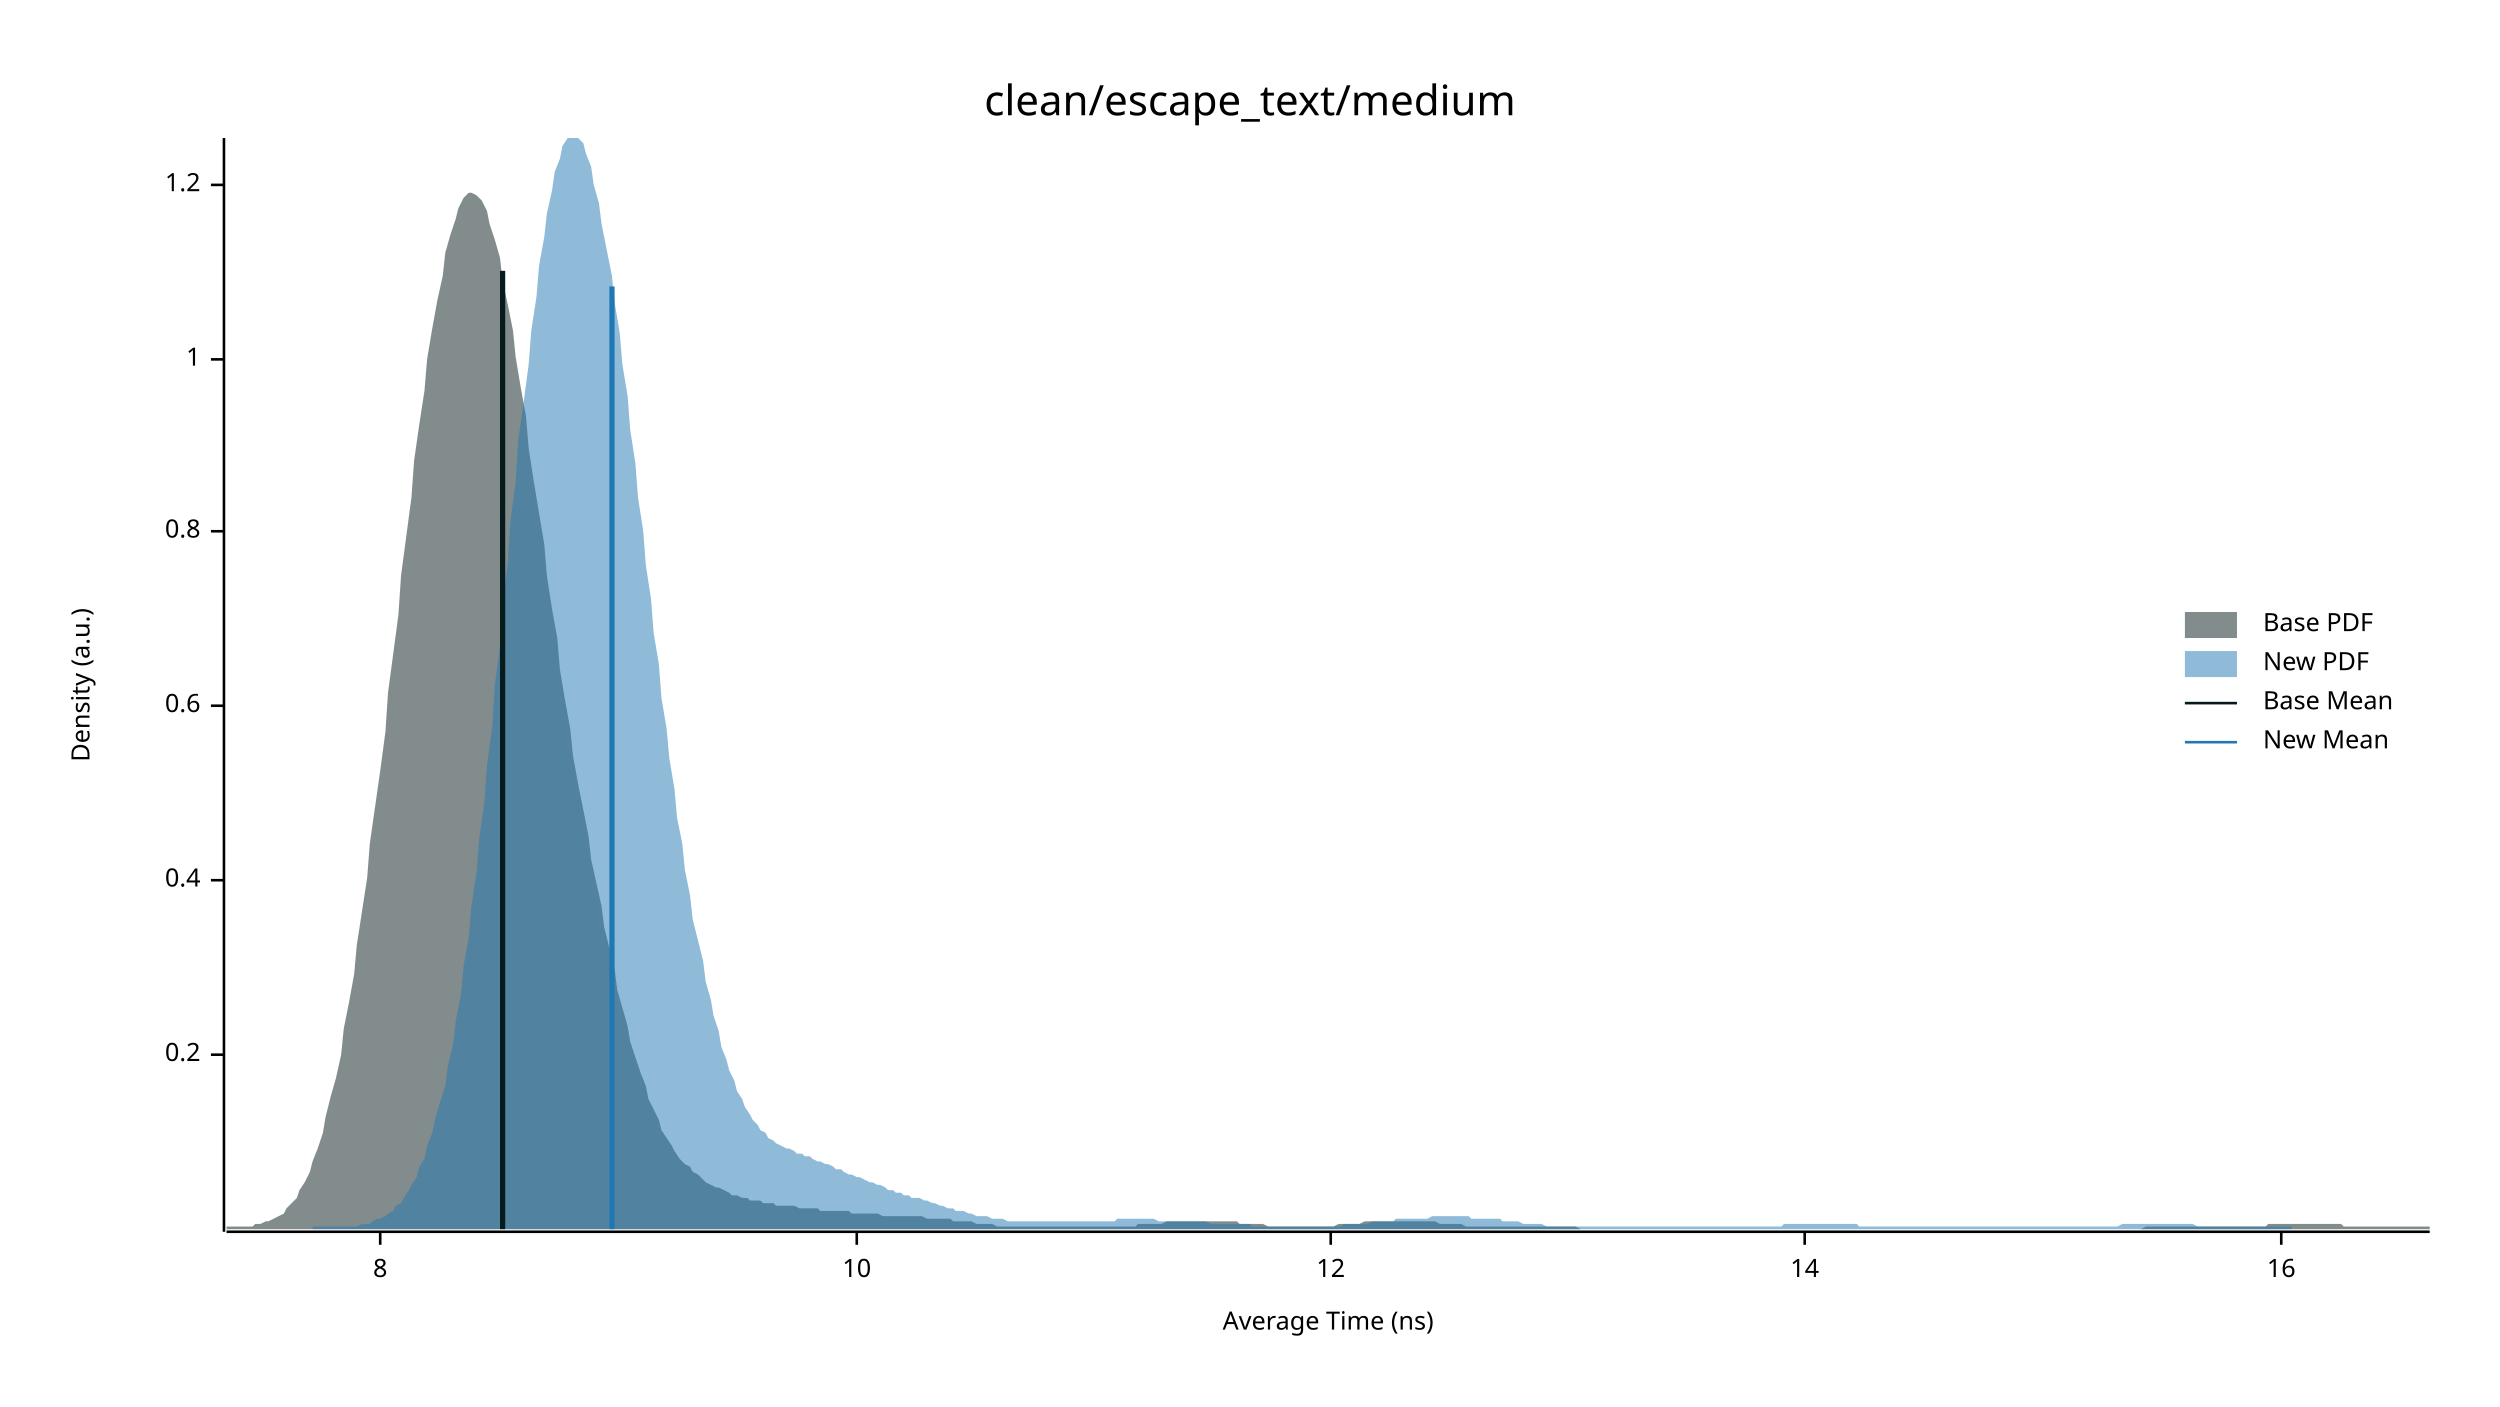
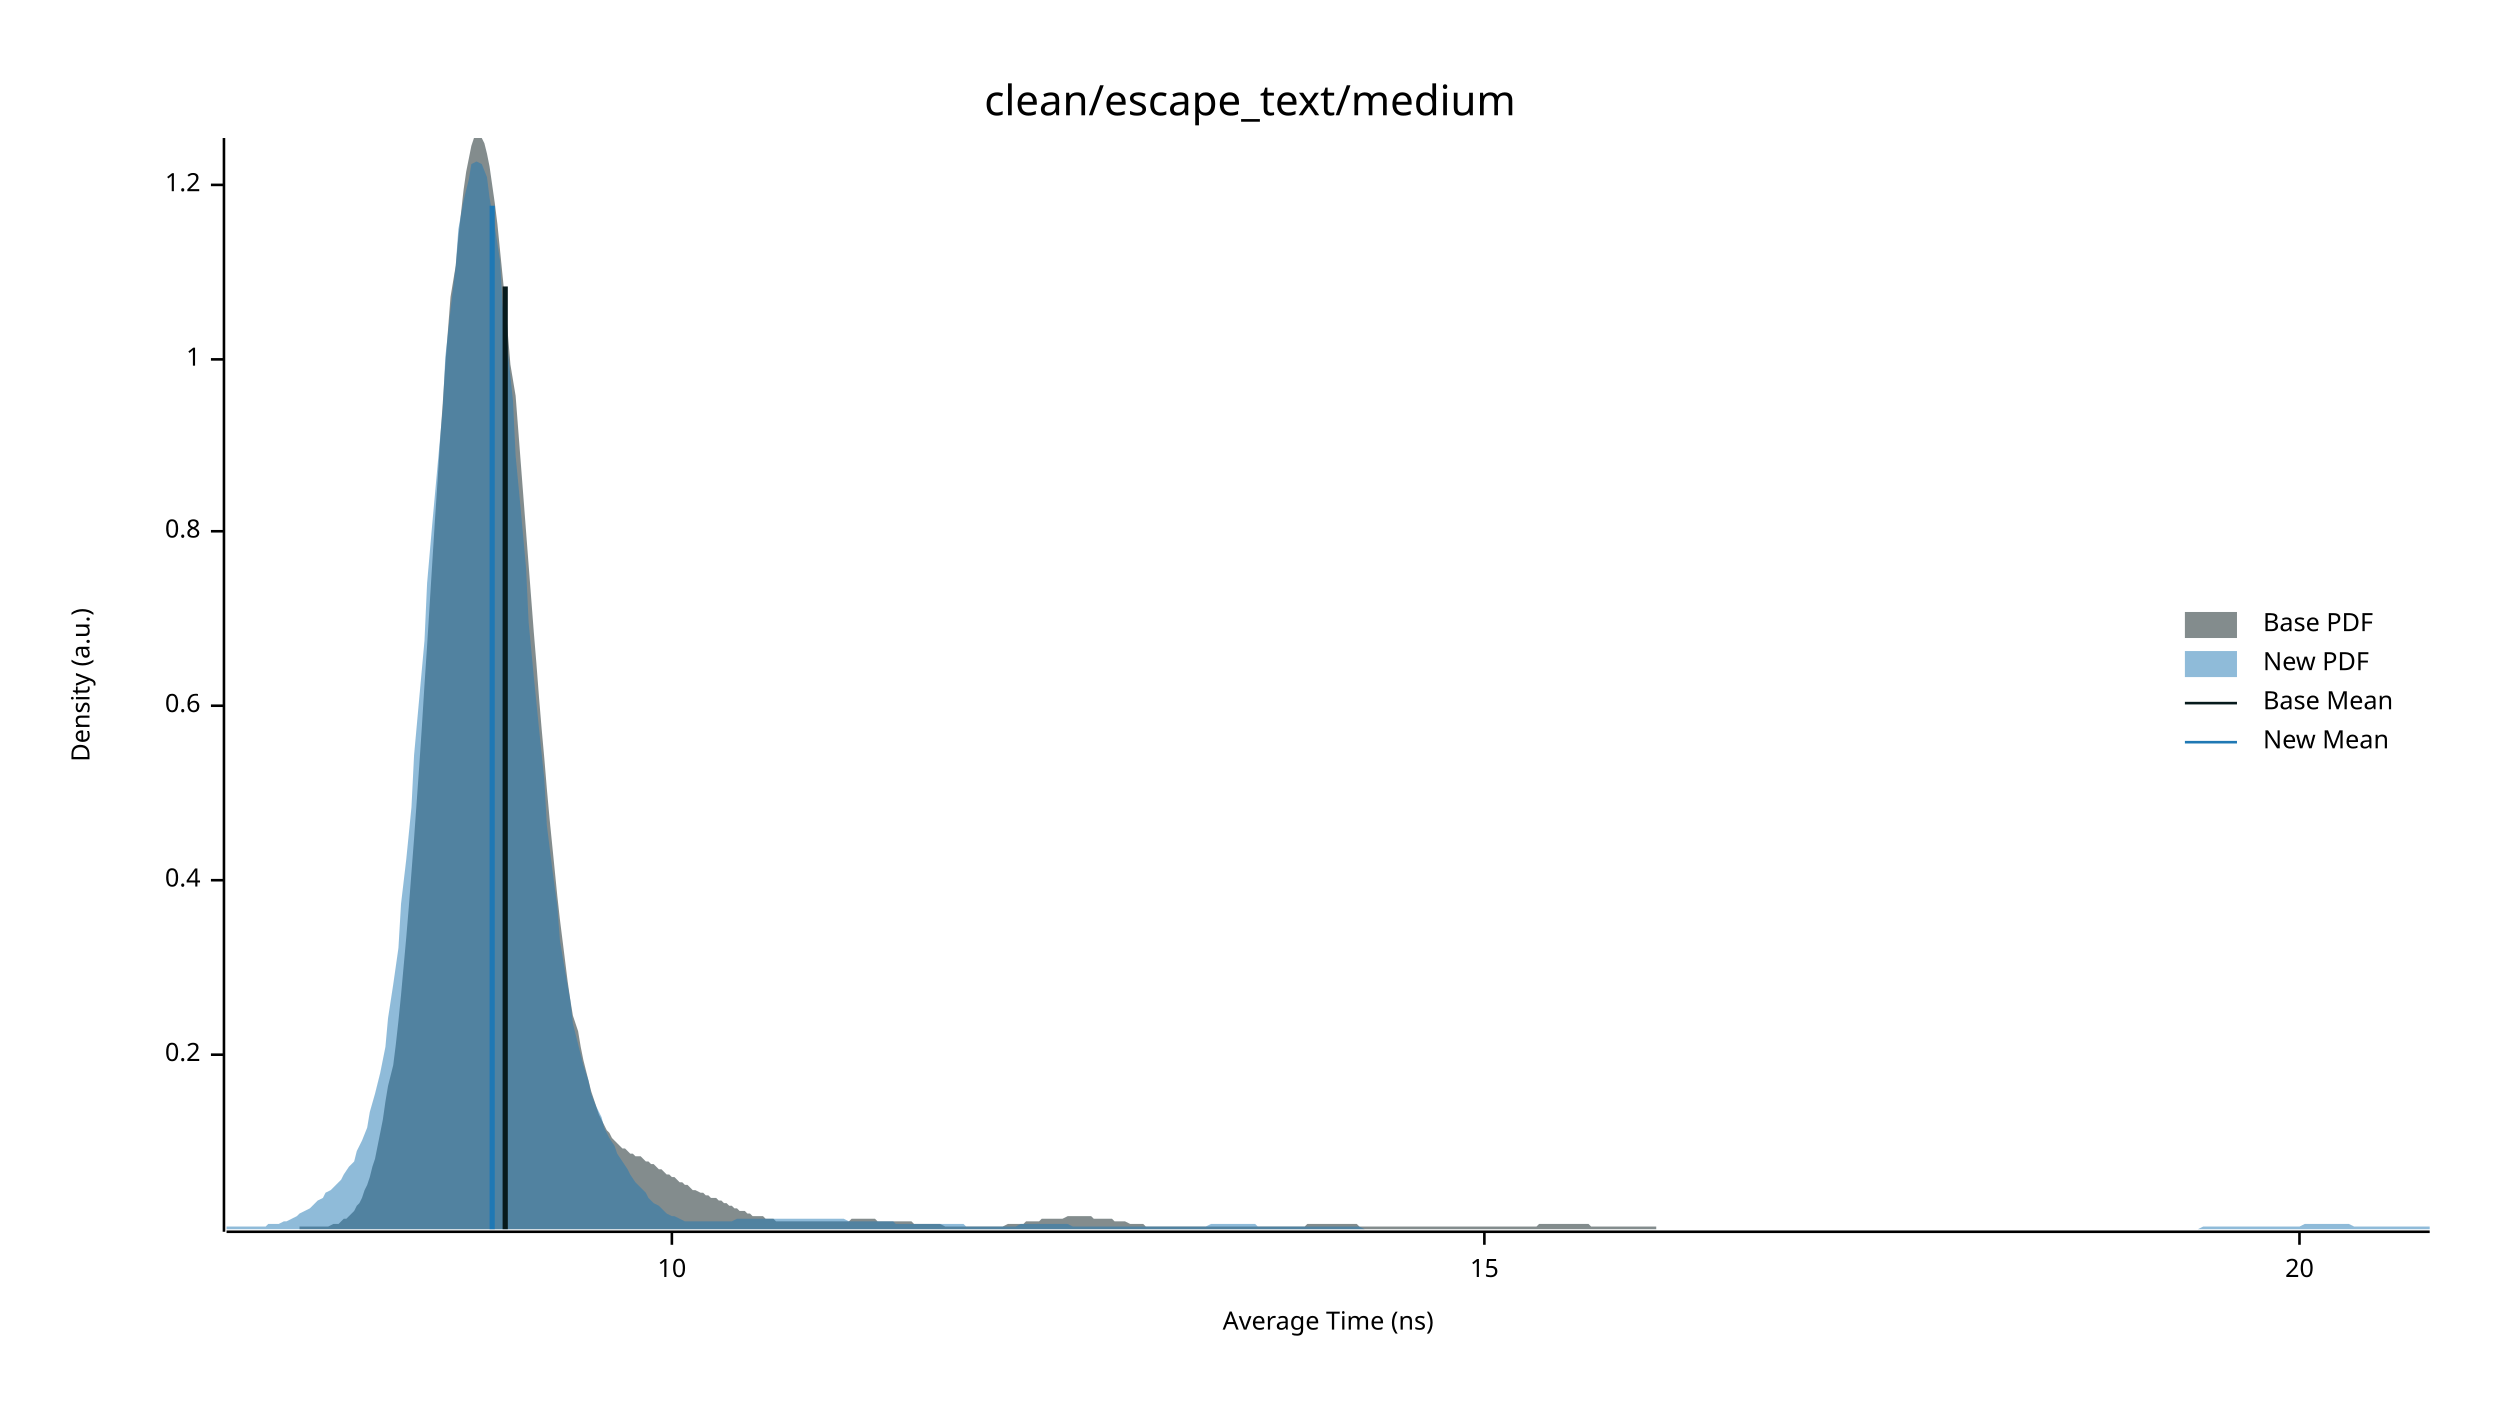
<svg xmlns="http://www.w3.org/2000/svg" width="960" height="540" viewBox="0 0 960 540">
  <text x="480" y="32" dy="0.76em" text-anchor="middle" font-family="sans-serif" font-size="16.129" opacity="1" fill="#000000">
clean/escape_text/medium
</text>
  <text x="27" y="263" dy="0.76em" text-anchor="middle" font-family="sans-serif" font-size="9.677" opacity="1" fill="#000000" transform="rotate(270, 27, 263)">
Density (a.u.)
</text>
  <text x="510" y="513" dy="-0.5ex" text-anchor="middle" font-family="sans-serif" font-size="9.677" opacity="1" fill="#000000">
Average Time (ns)
</text>
  <polyline fill="none" opacity="1" stroke="#000000" stroke-width="1" points="86,53 86,473 " />
  <text x="77" y="405" dy="0.5ex" text-anchor="end" font-family="sans-serif" font-size="9.677" opacity="1" fill="#000000">
0.2
</text>
  <polyline fill="none" opacity="1" stroke="#000000" stroke-width="1" points="81,405 86,405 " />
  <text x="77" y="338" dy="0.5ex" text-anchor="end" font-family="sans-serif" font-size="9.677" opacity="1" fill="#000000">
0.4
</text>
  <polyline fill="none" opacity="1" stroke="#000000" stroke-width="1" points="81,338 86,338 " />
  <text x="77" y="271" dy="0.5ex" text-anchor="end" font-family="sans-serif" font-size="9.677" opacity="1" fill="#000000">
0.6
</text>
  <polyline fill="none" opacity="1" stroke="#000000" stroke-width="1" points="81,271 86,271 " />
  <text x="77" y="204" dy="0.5ex" text-anchor="end" font-family="sans-serif" font-size="9.677" opacity="1" fill="#000000">
0.8
</text>
  <polyline fill="none" opacity="1" stroke="#000000" stroke-width="1" points="81,204 86,204 " />
  <text x="77" y="138" dy="0.5ex" text-anchor="end" font-family="sans-serif" font-size="9.677" opacity="1" fill="#000000">
1
</text>
  <polyline fill="none" opacity="1" stroke="#000000" stroke-width="1" points="81,138 86,138 " />
  <text x="77" y="71" dy="0.5ex" text-anchor="end" font-family="sans-serif" font-size="9.677" opacity="1" fill="#000000">
1.2
</text>
  <polyline fill="none" opacity="1" stroke="#000000" stroke-width="1" points="81,71 86,71 " />
  <polyline fill="none" opacity="1" stroke="#000000" stroke-width="1" points="87,473 933,473 " />
-   <text x="146" y="483" dy="0.76em" text-anchor="middle" font-family="sans-serif" font-size="9.677" opacity="1" fill="#000000">
- 8
- </text>
-   <polyline fill="none" opacity="1" stroke="#000000" stroke-width="1" points="146,473 146,478 " />
-   <text x="329" y="483" dy="0.76em" text-anchor="middle" font-family="sans-serif" font-size="9.677" opacity="1" fill="#000000">
+   <text x="258" y="483" dy="0.76em" text-anchor="middle" font-family="sans-serif" font-size="9.677" opacity="1" fill="#000000">
10
</text>
-   <polyline fill="none" opacity="1" stroke="#000000" stroke-width="1" points="329,473 329,478 " />
-   <text x="511" y="483" dy="0.76em" text-anchor="middle" font-family="sans-serif" font-size="9.677" opacity="1" fill="#000000">
- 12
+   <polyline fill="none" opacity="1" stroke="#000000" stroke-width="1" points="258,473 258,478 " />
+   <text x="570" y="483" dy="0.76em" text-anchor="middle" font-family="sans-serif" font-size="9.677" opacity="1" fill="#000000">
+ 15
</text>
-   <polyline fill="none" opacity="1" stroke="#000000" stroke-width="1" points="511,473 511,478 " />
-   <text x="693" y="483" dy="0.76em" text-anchor="middle" font-family="sans-serif" font-size="9.677" opacity="1" fill="#000000">
- 14
+   <polyline fill="none" opacity="1" stroke="#000000" stroke-width="1" points="570,473 570,478 " />
+   <text x="883" y="483" dy="0.76em" text-anchor="middle" font-family="sans-serif" font-size="9.677" opacity="1" fill="#000000">
+ 20
</text>
-   <polyline fill="none" opacity="1" stroke="#000000" stroke-width="1" points="693,473 693,478 " />
-   <text x="876" y="483" dy="0.76em" text-anchor="middle" font-family="sans-serif" font-size="9.677" opacity="1" fill="#000000">
- 16
- </text>
-   <polyline fill="none" opacity="1" stroke="#000000" stroke-width="1" points="876,473 876,478 " />
-   <polygon opacity="0.5" fill="#071A1C" points="87,471 88,471 90,471 92,471 93,471 95,471 97,471 98,470 100,470 102,469 103,469 105,468 107,467 109,466 110,464 112,462 114,460 115,457 117,454 119,450 120,446 122,441 124,435 125,429 127,421 129,414 131,405 132,395 134,385 136,374 137,363 139,350 141,337 142,324 144,310 146,296 148,281 149,266 151,251 153,236 154,221 156,206 158,191 159,177 161,163 163,150 164,138 166,126 168,115 170,106 171,97 173,90 175,84 176,80 178,76 180,74 181,74 183,75 185,77 187,81 188,86 190,92 192,99 193,108 195,117 197,127 198,137 200,149 202,160 203,172 205,185 207,197 209,209 210,221 212,234 214,245 215,257 217,269 219,280 220,290 222,301 224,311 226,321 227,330 229,339 231,348 232,356 234,364 236,372 237,380 239,387 241,394 242,400 244,406 246,412 248,417 249,422 251,426 253,430 254,434 256,437 258,440 259,442 261,445 263,447 265,448 266,450 268,451 270,453 271,454 273,455 275,456 276,456 278,457 280,458 281,459 283,459 285,460 287,460 288,461 290,461 292,461 293,462 295,462 297,462 298,463 300,463 302,463 304,463 305,463 307,464 309,464 310,464 312,464 314,464 315,465 317,465 319,465 320,465 322,465 324,465 326,465 327,466 329,466 331,466 332,466 334,466 336,466 337,466 339,467 341,467 343,467 344,467 346,467 348,467 349,467 351,467 353,467 354,467 356,468 358,468 359,468 361,468 363,468 365,468 366,469 368,469 370,469 371,469 373,469 375,470 376,470 378,470 380,470 381,470 383,471 385,471 387,471 388,471 390,471 392,471 393,471 395,471 397,471 398,471 400,471 402,471 404,471 405,471 407,471 409,471 410,471 412,471 414,471 415,471 417,471 419,471 420,471 422,471 424,471 426,471 427,471 429,471 431,471 432,471 434,471 436,471 437,470 439,470 441,470 443,470 444,470 446,470 448,469 449,469 451,469 453,469 454,469 456,469 458,469 459,469 461,469 463,469 465,469 466,469 468,469 470,469 471,469 473,469 475,469 476,470 478,470 480,470 482,470 483,470 485,470 487,471 488,471 490,471 492,471 493,471 495,471 497,471 498,471 500,471 502,471 504,471 505,471 507,471 509,471 510,471 512,471 514,470 515,470 517,470 519,470 521,470 522,470 524,469 526,469 527,469 529,469 531,469 532,469 534,469 536,469 537,469 539,469 541,469 543,469 544,469 546,469 548,469 549,469 551,469 553,470 554,470 556,470 558,470 560,470 561,470 563,471 565,471 566,471 568,471 570,471 571,471 573,471 575,471 576,471 578,471 580,471 582,471 583,471 585,471 587,471 588,471 590,471 592,471 593,471 595,471 597,471 599,471 600,471 602,471 604,471 605,471 607,472 609,472 610,472 612,472 614,472 615,472 617,472 619,472 621,472 622,472 624,472 626,472 627,472 629,472 631,472 632,472 634,472 636,472 638,472 639,472 641,472 643,472 644,472 646,472 648,472 649,472 651,472 653,472 654,472 656,472 658,472 660,472 661,472 663,472 665,472 666,472 668,472 670,472 671,472 673,472 675,472 676,472 678,472 680,472 682,472 683,472 685,472 687,472 688,472 690,472 692,472 693,472 695,472 697,472 699,472 700,472 702,472 704,472 705,472 707,472 709,472 710,472 712,472 714,472 715,472 717,472 719,472 721,472 722,472 724,472 726,472 727,472 729,472 731,472 732,472 734,472 736,472 738,472 739,472 741,472 743,472 744,472 746,472 748,472 749,472 751,472 753,472 754,472 756,472 758,472 760,472 761,472 763,472 765,472 766,472 768,472 770,472 771,472 773,472 775,472 777,472 778,472 780,472 782,472 783,472 785,472 787,472 788,472 790,472 792,472 793,472 795,472 797,472 799,472 800,472 802,472 804,472 805,472 807,472 809,472 810,472 812,472 814,472 816,472 817,472 819,472 821,472 822,472 824,471 826,471 827,471 829,471 831,471 832,471 834,471 836,471 838,471 839,471 841,471 843,471 844,471 846,471 848,471 849,471 851,471 853,471 855,471 856,471 858,471 860,471 861,471 863,471 865,471 866,471 868,471 870,471 871,470 873,470 875,470 877,470 878,470 880,470 882,470 883,470 885,470 887,470 888,470 890,470 892,470 894,470 895,470 897,470 899,470 900,471 902,471 904,471 905,471 907,471 909,471 910,471 912,471 914,471 916,471 917,471 919,471 921,471 922,471 924,471 926,471 927,471 929,471 931,471 933,471 933,472 87,472 " />
-   <polygon opacity="0.5" fill="#1F78B4" points="120,471 122,471 123,471 125,471 126,471 128,471 129,471 131,471 132,471 134,471 135,471 137,471 139,470 140,470 142,470 143,469 145,468 146,468 148,467 149,466 151,465 152,463 154,462 155,460 157,457 158,455 160,452 161,448 163,445 164,440 166,435 167,430 169,423 171,417 172,409 174,401 175,392 177,382 178,371 180,360 181,348 183,335 184,322 186,308 187,294 189,279 190,263 192,248 193,232 195,216 196,200 198,185 199,169 201,155 203,140 204,127 206,114 207,102 209,91 210,82 212,73 213,66 215,61 216,56 218,53 219,53 221,53 222,53 224,55 225,59 227,64 228,71 230,78 231,86 233,96 235,106 236,116 238,128 239,140 241,152 242,165 244,178 245,191 247,204 248,217 250,230 251,243 253,255 254,268 256,280 257,291 259,303 260,314 262,324 263,334 265,344 266,353 268,361 270,369 271,377 273,384 274,390 276,396 277,402 279,407 280,411 282,415 283,419 285,422 286,425 288,428 289,430 291,432 292,434 294,435 295,437 297,438 298,439 300,440 302,441 303,441 305,442 306,443 308,443 309,444 311,444 312,445 314,446 315,446 317,447 318,447 320,448 321,449 323,449 324,450 326,451 327,451 329,452 330,452 332,453 334,454 335,454 337,455 338,455 340,456 341,457 343,457 344,458 346,458 347,459 349,459 350,460 352,460 353,460 355,461 356,461 358,462 359,462 361,463 362,463 364,464 366,464 367,465 369,465 370,465 372,466 373,466 375,467 376,467 378,467 379,467 381,468 382,468 384,468 385,468 387,469 388,469 390,469 391,469 393,469 394,469 396,469 398,469 399,469 401,469 402,469 404,469 405,469 407,469 408,469 410,469 411,469 413,469 414,469 416,469 417,469 419,469 420,469 422,469 423,469 425,469 426,469 428,469 429,468 431,468 433,468 434,468 436,468 437,468 439,468 440,468 442,468 443,468 445,469 446,469 448,469 449,469 451,469 452,469 454,469 455,469 457,469 458,469 460,469 461,469 463,469 465,470 466,470 468,470 469,470 471,470 472,470 474,470 475,470 477,470 478,470 480,470 481,471 483,471 484,471 486,471 487,471 489,471 490,471 492,471 493,471 495,471 497,471 498,471 500,471 501,471 503,471 504,471 506,471 507,471 509,471 510,471 512,471 513,471 515,471 516,470 518,470 519,470 521,470 522,470 524,470 525,470 527,469 529,469 530,469 532,469 533,469 535,469 536,468 538,468 539,468 541,468 542,468 544,468 545,468 547,468 548,468 550,467 551,467 553,467 554,467 556,467 557,467 559,467 560,467 562,467 564,467 565,468 567,468 568,468 570,468 571,468 573,468 574,468 576,468 577,469 579,469 580,469 582,469 583,469 585,470 586,470 588,470 589,470 591,470 592,470 594,471 596,471 597,471 599,471 600,471 602,471 603,471 605,471 606,471 608,471 609,471 611,471 612,471 614,471 615,471 617,471 618,471 620,471 621,471 623,471 624,471 626,471 628,471 629,471 631,471 632,471 634,471 635,471 637,471 638,471 640,471 641,471 643,471 644,471 646,471 647,471 649,471 650,471 652,471 653,471 655,471 656,471 658,471 660,471 661,471 663,471 664,471 666,471 667,471 669,471 670,471 672,471 673,471 675,471 676,471 678,471 679,471 681,471 682,471 684,471 685,470 687,470 688,470 690,470 691,470 693,470 695,470 696,470 698,470 699,470 701,470 702,470 704,470 705,470 707,470 708,470 710,470 711,470 713,470 714,471 716,471 717,471 719,471 720,471 722,471 723,471 725,471 727,471 728,471 730,471 731,471 733,471 734,471 736,471 737,471 739,471 740,471 742,471 743,471 745,471 746,471 748,471 749,471 751,471 752,471 754,471 755,471 757,471 759,471 760,471 762,471 763,471 765,471 766,471 768,471 769,471 771,471 772,471 774,471 775,471 777,471 778,471 780,471 781,471 783,471 784,471 786,471 787,471 789,471 791,471 792,471 794,471 795,471 797,471 798,471 800,471 801,471 803,471 804,471 806,471 807,471 809,471 810,471 812,471 813,471 815,470 816,470 818,470 819,470 821,470 822,470 824,470 826,470 827,470 829,470 830,470 832,470 833,470 835,470 836,470 838,470 839,470 841,470 842,470 844,471 845,471 847,471 848,471 850,471 851,471 853,471 854,471 856,471 858,471 859,471 861,471 862,471 864,471 865,471 867,471 868,471 870,471 871,471 873,471 874,471 876,471 877,471 879,471 880,471 880,472 120,472 " />
-   <polyline fill="none" opacity="1" stroke="#071A1C" stroke-width="2" points="193,472 193,104 " />
-   <polyline fill="none" opacity="1" stroke="#1F78B4" stroke-width="2" points="235,472 235,110 " />
+   <polyline fill="none" opacity="1" stroke="#000000" stroke-width="1" points="883,473 883,478 " />
+   <polygon opacity="0.5" fill="#071A1C" points="115,471 116,471 117,471 118,471 119,471 120,471 121,471 122,471 123,471 124,471 125,471 126,471 128,470 129,470 130,470 131,469 132,468 133,468 134,467 135,466 136,465 137,463 138,462 139,460 140,457 141,455 142,452 143,448 144,445 145,440 146,435 147,430 148,423 149,417 151,409 152,401 153,392 154,382 155,371 156,360 157,348 158,335 159,322 160,308 161,294 162,279 163,263 164,248 165,232 166,216 167,200 168,185 169,169 170,155 171,140 172,127 173,114 175,102 176,91 177,82 178,73 179,66 180,61 181,56 182,53 183,53 184,53 185,53 186,55 187,59 188,64 189,71 190,78 191,86 192,96 193,106 194,116 195,128 196,140 198,152 199,165 200,178 201,191 202,204 203,217 204,230 205,243 206,255 207,268 208,280 209,291 210,303 211,314 212,324 213,334 214,344 215,353 216,361 217,369 218,377 219,384 220,390 222,396 223,402 224,407 225,411 226,415 227,419 228,422 229,425 230,428 231,430 232,432 233,434 234,435 235,437 236,438 237,439 238,440 239,441 240,441 241,442 242,443 243,443 244,444 246,444 247,445 248,446 249,446 250,447 251,447 252,448 253,449 254,449 255,450 256,451 257,451 258,452 259,452 260,453 261,454 262,454 263,455 264,455 265,456 266,457 267,457 269,458 270,458 271,459 272,459 273,460 274,460 275,460 276,461 277,461 278,462 279,462 280,463 281,463 282,464 283,464 284,465 285,465 286,465 287,466 288,466 289,467 290,467 291,467 293,467 294,468 295,468 296,468 297,468 298,469 299,469 300,469 301,469 302,469 303,469 304,469 305,469 306,469 307,469 308,469 309,469 310,469 311,469 312,469 313,469 314,469 316,469 317,469 318,469 319,469 320,469 321,469 322,469 323,469 324,469 325,469 326,469 327,468 328,468 329,468 330,468 331,468 332,468 333,468 334,468 335,468 336,468 337,469 338,469 340,469 341,469 342,469 343,469 344,469 345,469 346,469 347,469 348,469 349,469 350,469 351,470 352,470 353,470 354,470 355,470 356,470 357,470 358,470 359,470 360,470 361,470 363,471 364,471 365,471 366,471 367,471 368,471 369,471 370,471 371,471 372,471 373,471 374,471 375,471 376,471 377,471 378,471 379,471 380,471 381,471 382,471 383,471 384,471 385,471 387,470 388,470 389,470 390,470 391,470 392,470 393,470 394,469 395,469 396,469 397,469 398,469 399,469 400,468 401,468 402,468 403,468 404,468 405,468 406,468 407,468 408,468 410,467 411,467 412,467 413,467 414,467 415,467 416,467 417,467 418,467 419,467 420,468 421,468 422,468 423,468 424,468 425,468 426,468 427,468 428,469 429,469 430,469 431,469 432,469 434,470 435,470 436,470 437,470 438,470 439,470 440,471 441,471 442,471 443,471 444,471 445,471 446,471 447,471 448,471 449,471 450,471 451,471 452,471 453,471 454,471 455,471 457,471 458,471 459,471 460,471 461,471 462,471 463,471 464,471 465,471 466,471 467,471 468,471 469,471 470,471 471,471 472,471 473,471 474,471 475,471 476,471 477,471 478,471 479,471 481,471 482,471 483,471 484,471 485,471 486,471 487,471 488,471 489,471 490,471 491,471 492,471 493,471 494,471 495,471 496,471 497,471 498,471 499,471 500,471 501,471 502,470 504,470 505,470 506,470 507,470 508,470 509,470 510,470 511,470 512,470 513,470 514,470 515,470 516,470 517,470 518,470 519,470 520,470 521,470 522,471 523,471 524,471 525,471 526,471 528,471 529,471 530,471 531,471 532,471 533,471 534,471 535,471 536,471 537,471 538,471 539,471 540,471 541,471 542,471 543,471 544,471 545,471 546,471 547,471 548,471 549,471 551,471 552,471 553,471 554,471 555,471 556,471 557,471 558,471 559,471 560,471 561,471 562,471 563,471 564,471 565,471 566,471 567,471 568,471 569,471 570,471 571,471 572,471 573,471 575,471 576,471 577,471 578,471 579,471 580,471 581,471 582,471 583,471 584,471 585,471 586,471 587,471 588,471 589,471 590,471 591,470 592,470 593,470 594,470 595,470 596,470 598,470 599,470 600,470 601,470 602,470 603,470 604,470 605,470 606,470 607,470 608,470 609,470 610,470 611,471 612,471 613,471 614,471 615,471 616,471 617,471 618,471 619,471 620,471 622,471 623,471 624,471 625,471 626,471 627,471 628,471 629,471 630,471 631,471 632,471 633,471 634,471 635,471 636,471 636,472 115,472 " />
+   <polygon opacity="0.5" fill="#1F78B4" points="87,471 88,471 90,471 92,471 93,471 95,471 97,471 98,471 100,471 102,471 103,470 105,470 107,470 109,469 110,469 112,468 114,467 115,466 117,465 119,464 120,463 122,461 124,460 125,458 127,457 129,455 131,453 132,451 134,448 136,446 137,442 139,438 141,433 142,427 144,420 146,412 148,402 149,391 151,378 153,364 154,347 156,330 158,310 159,290 161,268 163,246 164,224 166,201 168,179 170,157 171,137 173,119 175,102 176,88 178,77 180,69 181,63 183,62 185,63 187,68 188,76 190,87 192,100 193,117 195,135 197,154 198,175 200,196 202,218 203,239 205,260 207,280 209,299 210,317 212,333 214,348 215,361 217,373 219,384 220,393 222,401 224,409 226,415 227,420 229,425 231,429 232,433 234,437 236,440 237,443 239,446 241,449 242,451 244,454 246,456 248,458 249,460 251,462 253,463 254,464 256,466 258,467 259,467 261,468 263,469 265,469 266,469 268,469 270,469 271,469 273,469 275,469 276,469 278,469 280,469 281,469 283,468 285,468 287,468 288,468 290,468 292,468 293,468 295,468 297,468 298,468 300,468 302,468 304,468 305,468 307,468 309,468 310,468 312,468 314,468 315,468 317,468 319,468 320,468 322,468 324,468 326,469 327,469 329,469 331,469 332,469 334,469 336,469 337,469 339,469 341,469 343,469 344,470 346,470 348,470 349,470 351,470 353,470 354,470 356,470 358,470 359,470 361,470 363,470 365,470 366,470 368,470 370,470 371,471 373,471 375,471 376,471 378,471 380,471 381,471 383,471 385,471 387,471 388,471 390,471 392,470 393,470 395,470 397,470 398,470 400,470 402,470 404,470 405,470 407,470 409,470 410,470 412,471 414,471 415,471 417,471 419,471 420,471 422,471 424,471 426,471 427,471 429,471 431,471 432,471 434,471 436,471 437,471 439,471 441,471 443,471 444,471 446,471 448,471 449,471 451,471 453,471 454,471 456,471 458,471 459,471 461,471 463,471 465,470 466,470 468,470 470,470 471,470 473,470 475,470 476,470 478,470 480,470 482,470 483,471 485,471 487,471 488,471 490,471 492,471 493,471 495,471 497,471 498,471 500,471 502,471 504,471 505,471 507,471 509,471 510,471 512,471 514,471 515,471 517,471 519,471 521,471 522,471 524,472 526,472 527,472 529,472 531,472 532,472 534,472 536,472 537,472 539,472 541,472 543,472 544,472 546,472 548,472 549,472 551,472 553,472 554,472 556,472 558,472 560,472 561,472 563,472 565,472 566,472 568,472 570,472 571,472 573,472 575,472 576,472 578,472 580,472 582,472 583,472 585,472 587,472 588,472 590,472 592,472 593,472 595,472 597,472 599,472 600,472 602,472 604,472 605,472 607,472 609,472 610,472 612,472 614,472 615,472 617,472 619,472 621,472 622,472 624,472 626,472 627,472 629,472 631,472 632,472 634,472 636,472 638,472 639,472 641,472 643,472 644,472 646,472 648,472 649,472 651,472 653,472 654,472 656,472 658,472 660,472 661,472 663,472 665,472 666,472 668,472 670,472 671,472 673,472 675,472 676,472 678,472 680,472 682,472 683,472 685,472 687,472 688,472 690,472 692,472 693,472 695,472 697,472 699,472 700,472 702,472 704,472 705,472 707,472 709,472 710,472 712,472 714,472 715,472 717,472 719,472 721,472 722,472 724,472 726,472 727,472 729,472 731,472 732,472 734,472 736,472 738,472 739,472 741,472 743,472 744,472 746,472 748,472 749,472 751,472 753,472 754,472 756,472 758,472 760,472 761,472 763,472 765,472 766,472 768,472 770,472 771,472 773,472 775,472 777,472 778,472 780,472 782,472 783,472 785,472 787,472 788,472 790,472 792,472 793,472 795,472 797,472 799,472 800,472 802,472 804,472 805,472 807,472 809,472 810,472 812,472 814,472 816,472 817,472 819,472 821,472 822,472 824,472 826,472 827,472 829,472 831,472 832,472 834,472 836,472 838,472 839,472 841,472 843,472 844,472 846,471 848,471 849,471 851,471 853,471 855,471 856,471 858,471 860,471 861,471 863,471 865,471 866,471 868,471 870,471 871,471 873,471 875,471 877,471 878,471 880,471 882,471 883,471 885,470 887,470 888,470 890,470 892,470 894,470 895,470 897,470 899,470 900,470 902,470 904,471 905,471 907,471 909,471 910,471 912,471 914,471 916,471 917,471 919,471 921,471 922,471 924,471 926,471 927,471 929,471 931,471 933,471 933,472 87,472 " />
+   <polyline fill="none" opacity="1" stroke="#071A1C" stroke-width="2" points="194,472 194,110 " />
+   <polyline fill="none" opacity="1" stroke="#1F78B4" stroke-width="2" points="189,472 189,79 " />
  <text x="869" y="235" dy="0.76em" text-anchor="start" font-family="sans-serif" font-size="9.677" opacity="1" fill="#000000">
Base PDF
</text>
  <text x="869" y="250" dy="0.76em" text-anchor="start" font-family="sans-serif" font-size="9.677" opacity="1" fill="#000000">
New PDF
</text>
  <text x="869" y="265" dy="0.76em" text-anchor="start" font-family="sans-serif" font-size="9.677" opacity="1" fill="#000000">
Base Mean
</text>
  <text x="869" y="280" dy="0.76em" text-anchor="start" font-family="sans-serif" font-size="9.677" opacity="1" fill="#000000">
New Mean
</text>
  <rect x="839" y="235" width="20" height="10" opacity="0.5" fill="#071A1C" stroke="none" />
  <rect x="839" y="250" width="20" height="10" opacity="0.5" fill="#1F78B4" stroke="none" />
  <polyline fill="none" opacity="1" stroke="#071A1C" stroke-width="1" points="839,270 859,270 " />
  <polyline fill="none" opacity="1" stroke="#1F78B4" stroke-width="1" points="839,285 859,285 " />
</svg>
